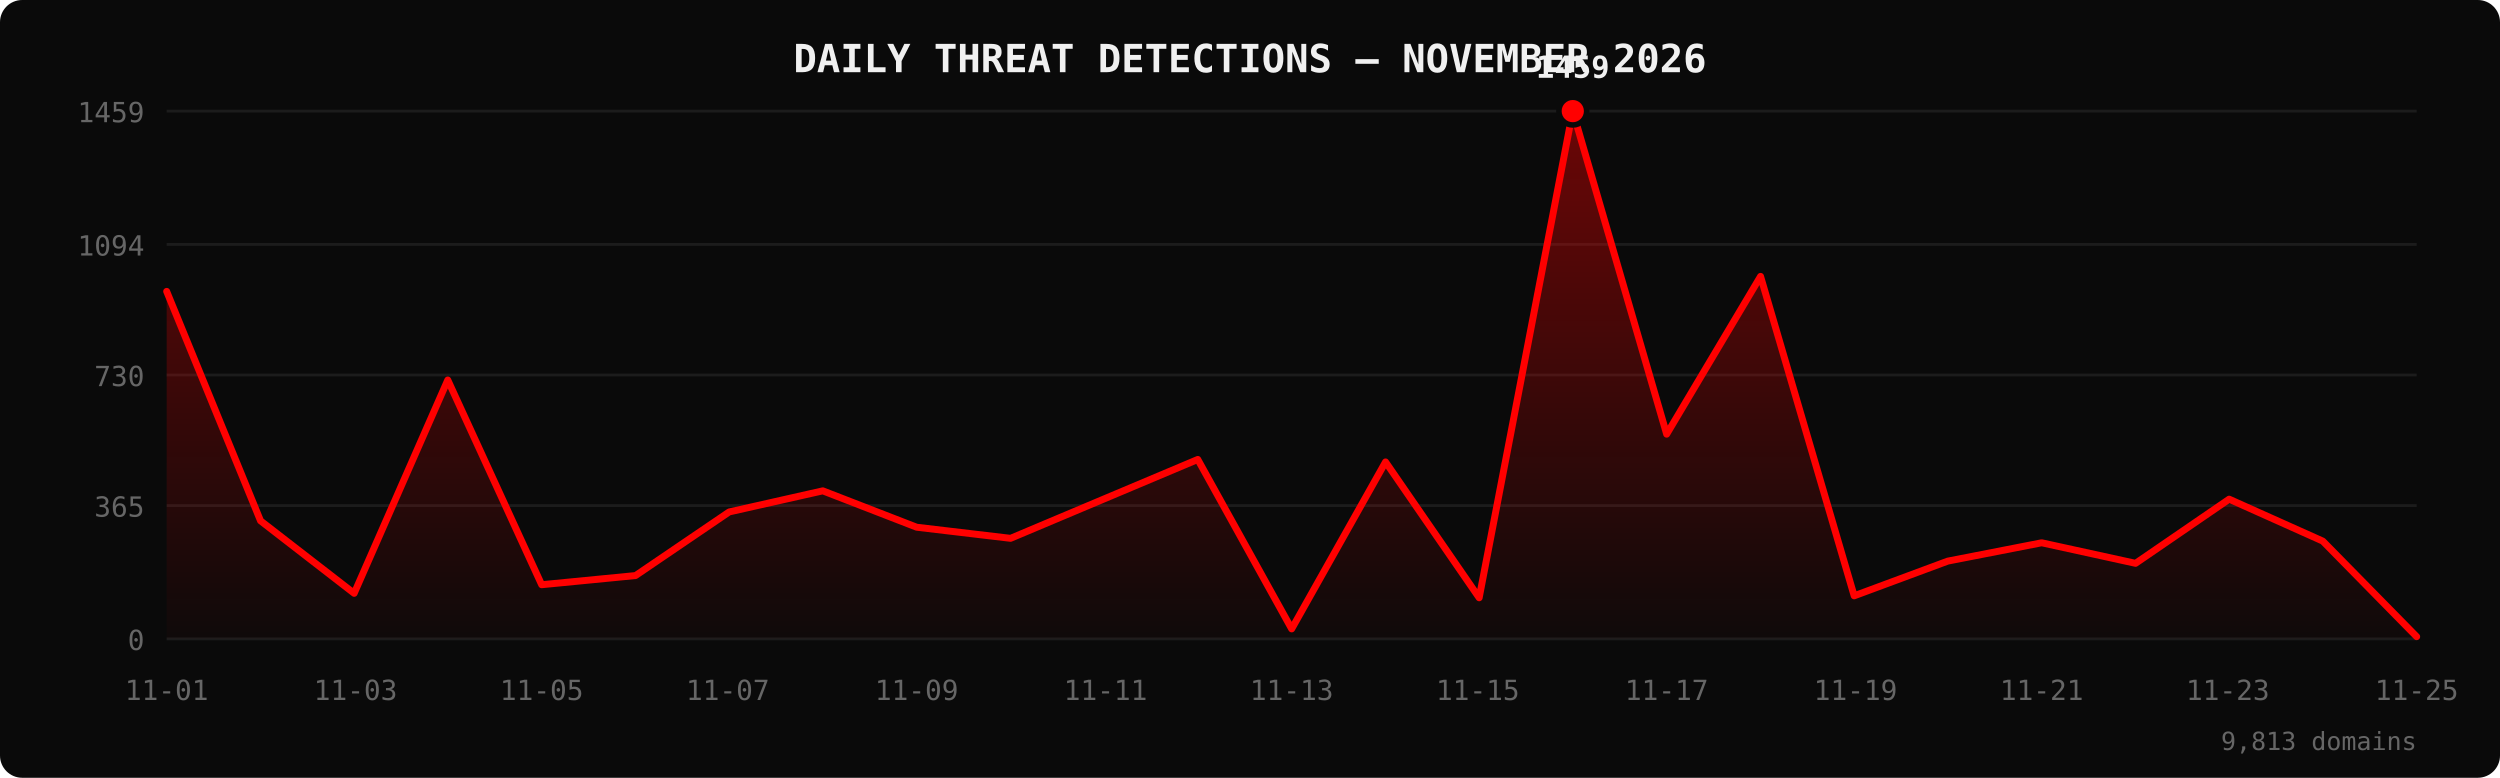
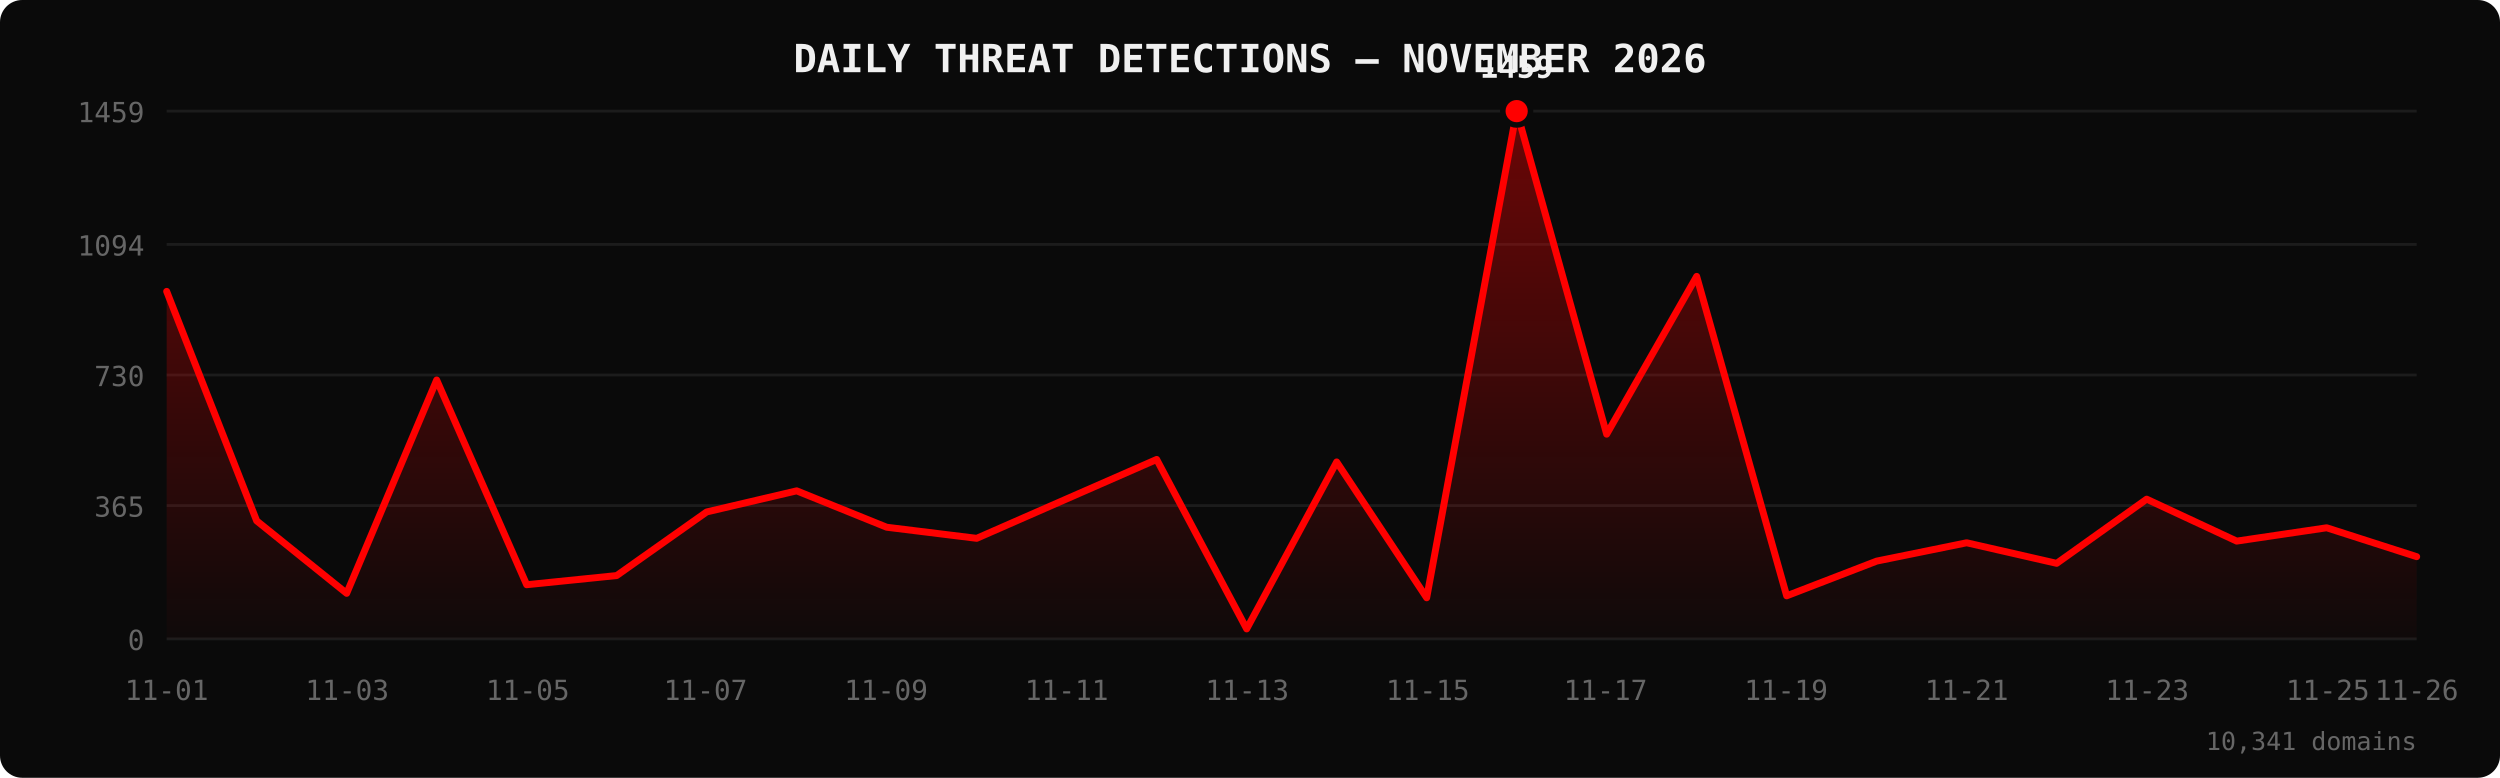
<svg xmlns="http://www.w3.org/2000/svg" width="900" height="280" viewBox="0 0 900 280">
  <rect width="900" height="280" rx="8" fill="#0A0A0A" />
  <text x="450" y="26" fill="#F0F0F0" font-size="14" text-anchor="middle" font-family="monospace" font-weight="bold">DAILY THREAT DETECTIONS — NOVEMBER 2026</text>
  <line x1="60" y1="230" x2="870" y2="230" stroke="#1C1C1C" stroke-width="1" />
  <text x="52" y="234" fill="#666" font-size="10" text-anchor="end" font-family="monospace">0</text>
  <line x1="60" y1="182" x2="870" y2="182" stroke="#1C1C1C" stroke-width="1" />
  <text x="52" y="186" fill="#666" font-size="10" text-anchor="end" font-family="monospace">365</text>
  <line x1="60" y1="135" x2="870" y2="135" stroke="#1C1C1C" stroke-width="1" />
  <text x="52" y="139" fill="#666" font-size="10" text-anchor="end" font-family="monospace">730</text>
  <line x1="60" y1="88" x2="870" y2="88" stroke="#1C1C1C" stroke-width="1" />
  <text x="52" y="92" fill="#666" font-size="10" text-anchor="end" font-family="monospace">1094</text>
  <line x1="60" y1="40" x2="870" y2="40" stroke="#1C1C1C" stroke-width="1" />
  <text x="52" y="44" fill="#666" font-size="10" text-anchor="end" font-family="monospace">1459</text>
  <defs>
    <linearGradient id="areaGrad" x1="0" y1="0" x2="0" y2="1">
      <stop offset="0%" stop-color="#FF0000" stop-opacity="0.4" />
      <stop offset="100%" stop-color="#FF0000" stop-opacity="0.02" />
    </linearGradient>
  </defs>
-   <path d="M60.0,230 L60.0,104.9 L93.8,187.5 L127.5,213.6 L161.2,136.8 L195.0,210.5 L228.8,207.2 L262.5,184.3 L296.2,176.7 L330.0,189.8 L363.8,193.8 L397.5,179.6 L431.2,165.4 L465.0,226.4 L498.8,166.3 L532.5,215.2 L566.2,40.0 L600.0,156.3 L633.8,99.5 L667.5,214.5 L701.2,202.0 L735.0,195.4 L768.8,202.8 L802.5,179.7 L836.2,194.8 L870.0,229.2 L870.0,230 Z" fill="url(#areaGrad)" />
-   <polyline points="60.0,104.9 93.8,187.5 127.5,213.6 161.2,136.8 195.0,210.5 228.8,207.2 262.5,184.3 296.2,176.7 330.0,189.8 363.8,193.8 397.5,179.6 431.2,165.4 465.0,226.4 498.8,166.3 532.5,215.2 566.2,40.0 600.0,156.3 633.8,99.5 667.5,214.5 701.2,202.0 735.0,195.4 768.8,202.8 802.5,179.7 836.2,194.8 870.0,229.2" fill="none" stroke="#FF0000" stroke-width="2.5" stroke-linejoin="round" stroke-linecap="round" />
-   <circle cx="566.2" cy="40.0" r="5" fill="#FF0000" stroke="#0A0A0A" stroke-width="2" />
-   <text x="566.2" y="28.0" fill="#F0F0F0" font-size="11" text-anchor="middle" font-family="monospace" font-weight="bold">1459</text>
+   <path d="M60.0,230 L60.0,104.9 L92.4,187.5 L124.8,213.6 L157.2,136.8 L189.6,210.5 L222.0,207.2 L254.4,184.3 L286.8,176.7 L319.2,189.8 L351.6,193.8 L384.0,179.6 L416.4,165.4 L448.8,226.4 L481.2,166.3 L513.6,215.2 L546.0,40.0 L578.4,156.3 L610.8,99.5 L643.2,214.5 L675.6,202.0 L708.0,195.4 L740.4,202.8 L772.8,179.7 L805.2,194.8 L837.6,190.0 L870.0,200.4 L870.0,230 Z" fill="url(#areaGrad)" />
+   <polyline points="60.0,104.9 92.4,187.5 124.8,213.6 157.2,136.8 189.6,210.5 222.0,207.2 254.4,184.3 286.8,176.7 319.2,189.8 351.6,193.8 384.0,179.6 416.4,165.4 448.8,226.4 481.2,166.3 513.6,215.2 546.0,40.0 578.4,156.3 610.8,99.5 643.2,214.5 675.6,202.0 708.0,195.4 740.4,202.8 772.8,179.7 805.2,194.8 837.6,190.0 870.0,200.4" fill="none" stroke="#FF0000" stroke-width="2.5" stroke-linejoin="round" stroke-linecap="round" />
+   <circle cx="546.0" cy="40.0" r="5" fill="#FF0000" stroke="#0A0A0A" stroke-width="2" />
+   <text x="546.0" y="28.0" fill="#F0F0F0" font-size="11" text-anchor="middle" font-family="monospace" font-weight="bold">1459</text>
  <text x="60" y="252" fill="#666" font-size="10" text-anchor="middle" font-family="monospace">11-01</text>
-   <text x="128" y="252" fill="#666" font-size="10" text-anchor="middle" font-family="monospace">11-03</text>
-   <text x="195" y="252" fill="#666" font-size="10" text-anchor="middle" font-family="monospace">11-05</text>
-   <text x="262" y="252" fill="#666" font-size="10" text-anchor="middle" font-family="monospace">11-07</text>
-   <text x="330" y="252" fill="#666" font-size="10" text-anchor="middle" font-family="monospace">11-09</text>
-   <text x="398" y="252" fill="#666" font-size="10" text-anchor="middle" font-family="monospace">11-11</text>
-   <text x="465" y="252" fill="#666" font-size="10" text-anchor="middle" font-family="monospace">11-13</text>
-   <text x="532" y="252" fill="#666" font-size="10" text-anchor="middle" font-family="monospace">11-15</text>
-   <text x="600" y="252" fill="#666" font-size="10" text-anchor="middle" font-family="monospace">11-17</text>
-   <text x="668" y="252" fill="#666" font-size="10" text-anchor="middle" font-family="monospace">11-19</text>
-   <text x="735" y="252" fill="#666" font-size="10" text-anchor="middle" font-family="monospace">11-21</text>
-   <text x="802" y="252" fill="#666" font-size="10" text-anchor="middle" font-family="monospace">11-23</text>
-   <text x="870" y="252" fill="#666" font-size="10" text-anchor="middle" font-family="monospace">11-25</text>
-   <text x="870" y="270" fill="#666" font-size="9" text-anchor="end" font-family="monospace">9,813 domains</text>
+   <text x="125" y="252" fill="#666" font-size="10" text-anchor="middle" font-family="monospace">11-03</text>
+   <text x="190" y="252" fill="#666" font-size="10" text-anchor="middle" font-family="monospace">11-05</text>
+   <text x="254" y="252" fill="#666" font-size="10" text-anchor="middle" font-family="monospace">11-07</text>
+   <text x="319" y="252" fill="#666" font-size="10" text-anchor="middle" font-family="monospace">11-09</text>
+   <text x="384" y="252" fill="#666" font-size="10" text-anchor="middle" font-family="monospace">11-11</text>
+   <text x="449" y="252" fill="#666" font-size="10" text-anchor="middle" font-family="monospace">11-13</text>
+   <text x="514" y="252" fill="#666" font-size="10" text-anchor="middle" font-family="monospace">11-15</text>
+   <text x="578" y="252" fill="#666" font-size="10" text-anchor="middle" font-family="monospace">11-17</text>
+   <text x="643" y="252" fill="#666" font-size="10" text-anchor="middle" font-family="monospace">11-19</text>
+   <text x="708" y="252" fill="#666" font-size="10" text-anchor="middle" font-family="monospace">11-21</text>
+   <text x="773" y="252" fill="#666" font-size="10" text-anchor="middle" font-family="monospace">11-23</text>
+   <text x="838" y="252" fill="#666" font-size="10" text-anchor="middle" font-family="monospace">11-25</text>
+   <text x="870" y="252" fill="#666" font-size="10" text-anchor="middle" font-family="monospace">11-26</text>
+   <text x="870" y="270" fill="#666" font-size="9" text-anchor="end" font-family="monospace">10,341 domains</text>
</svg>
